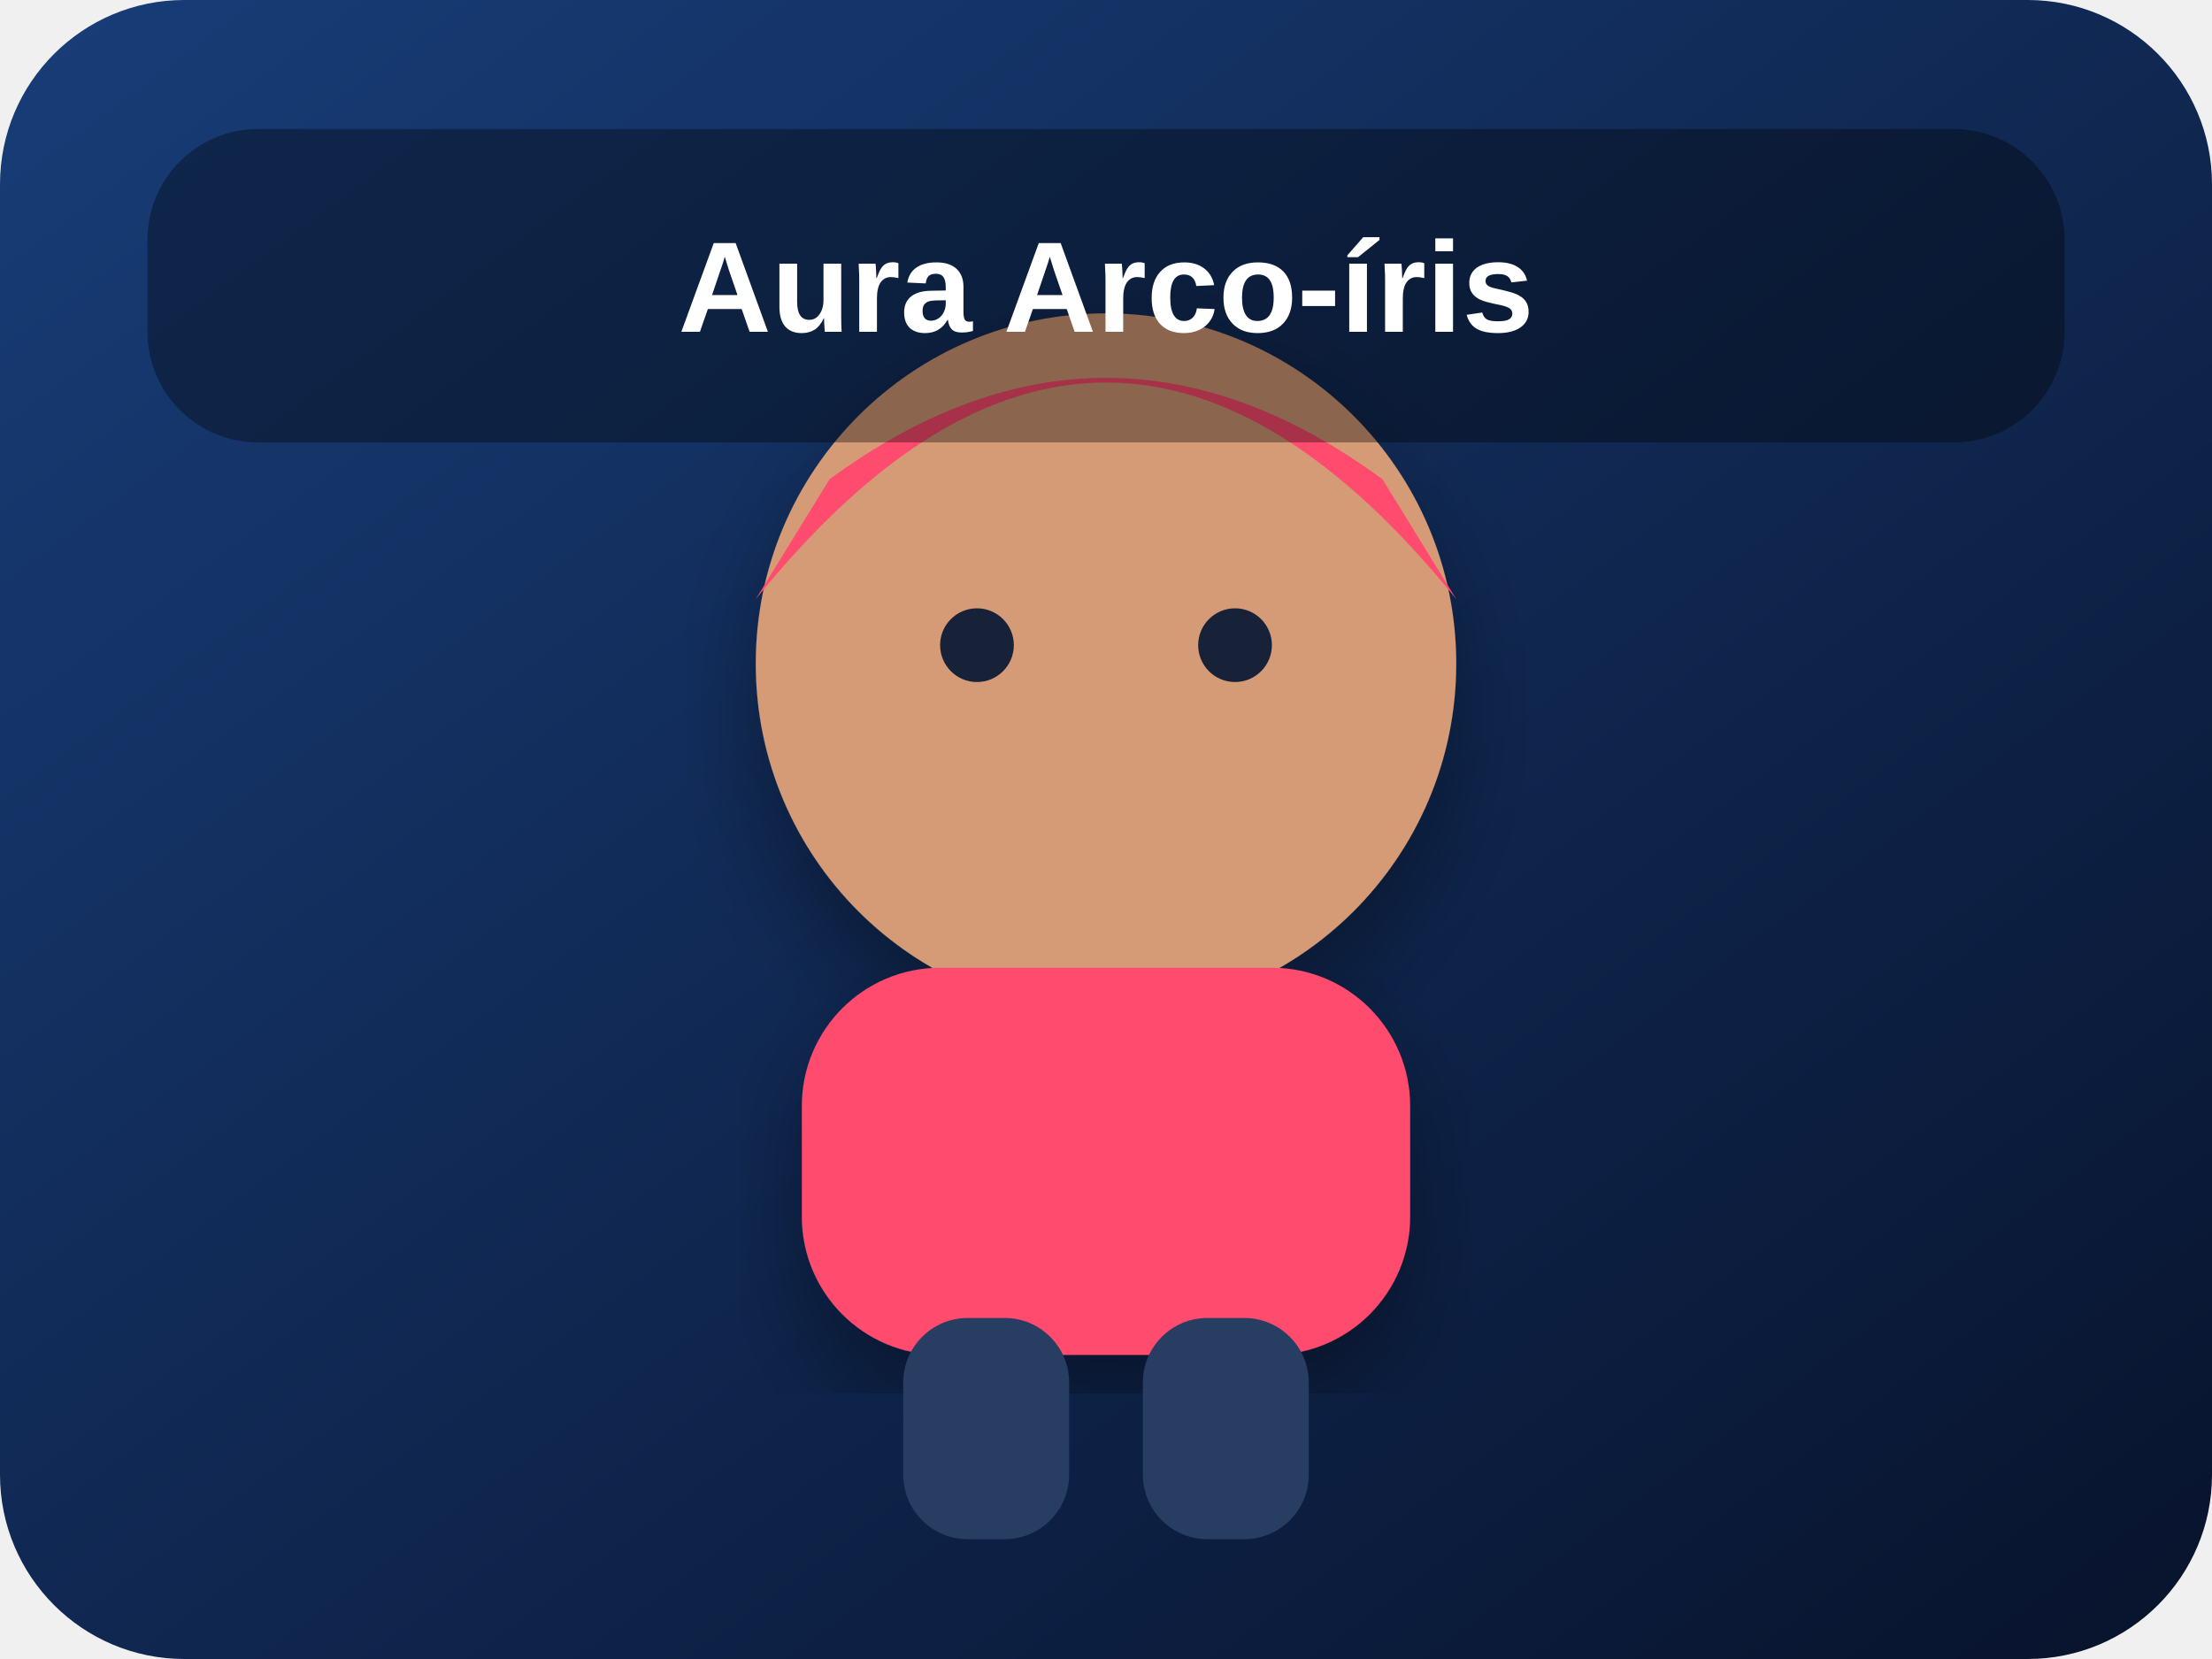
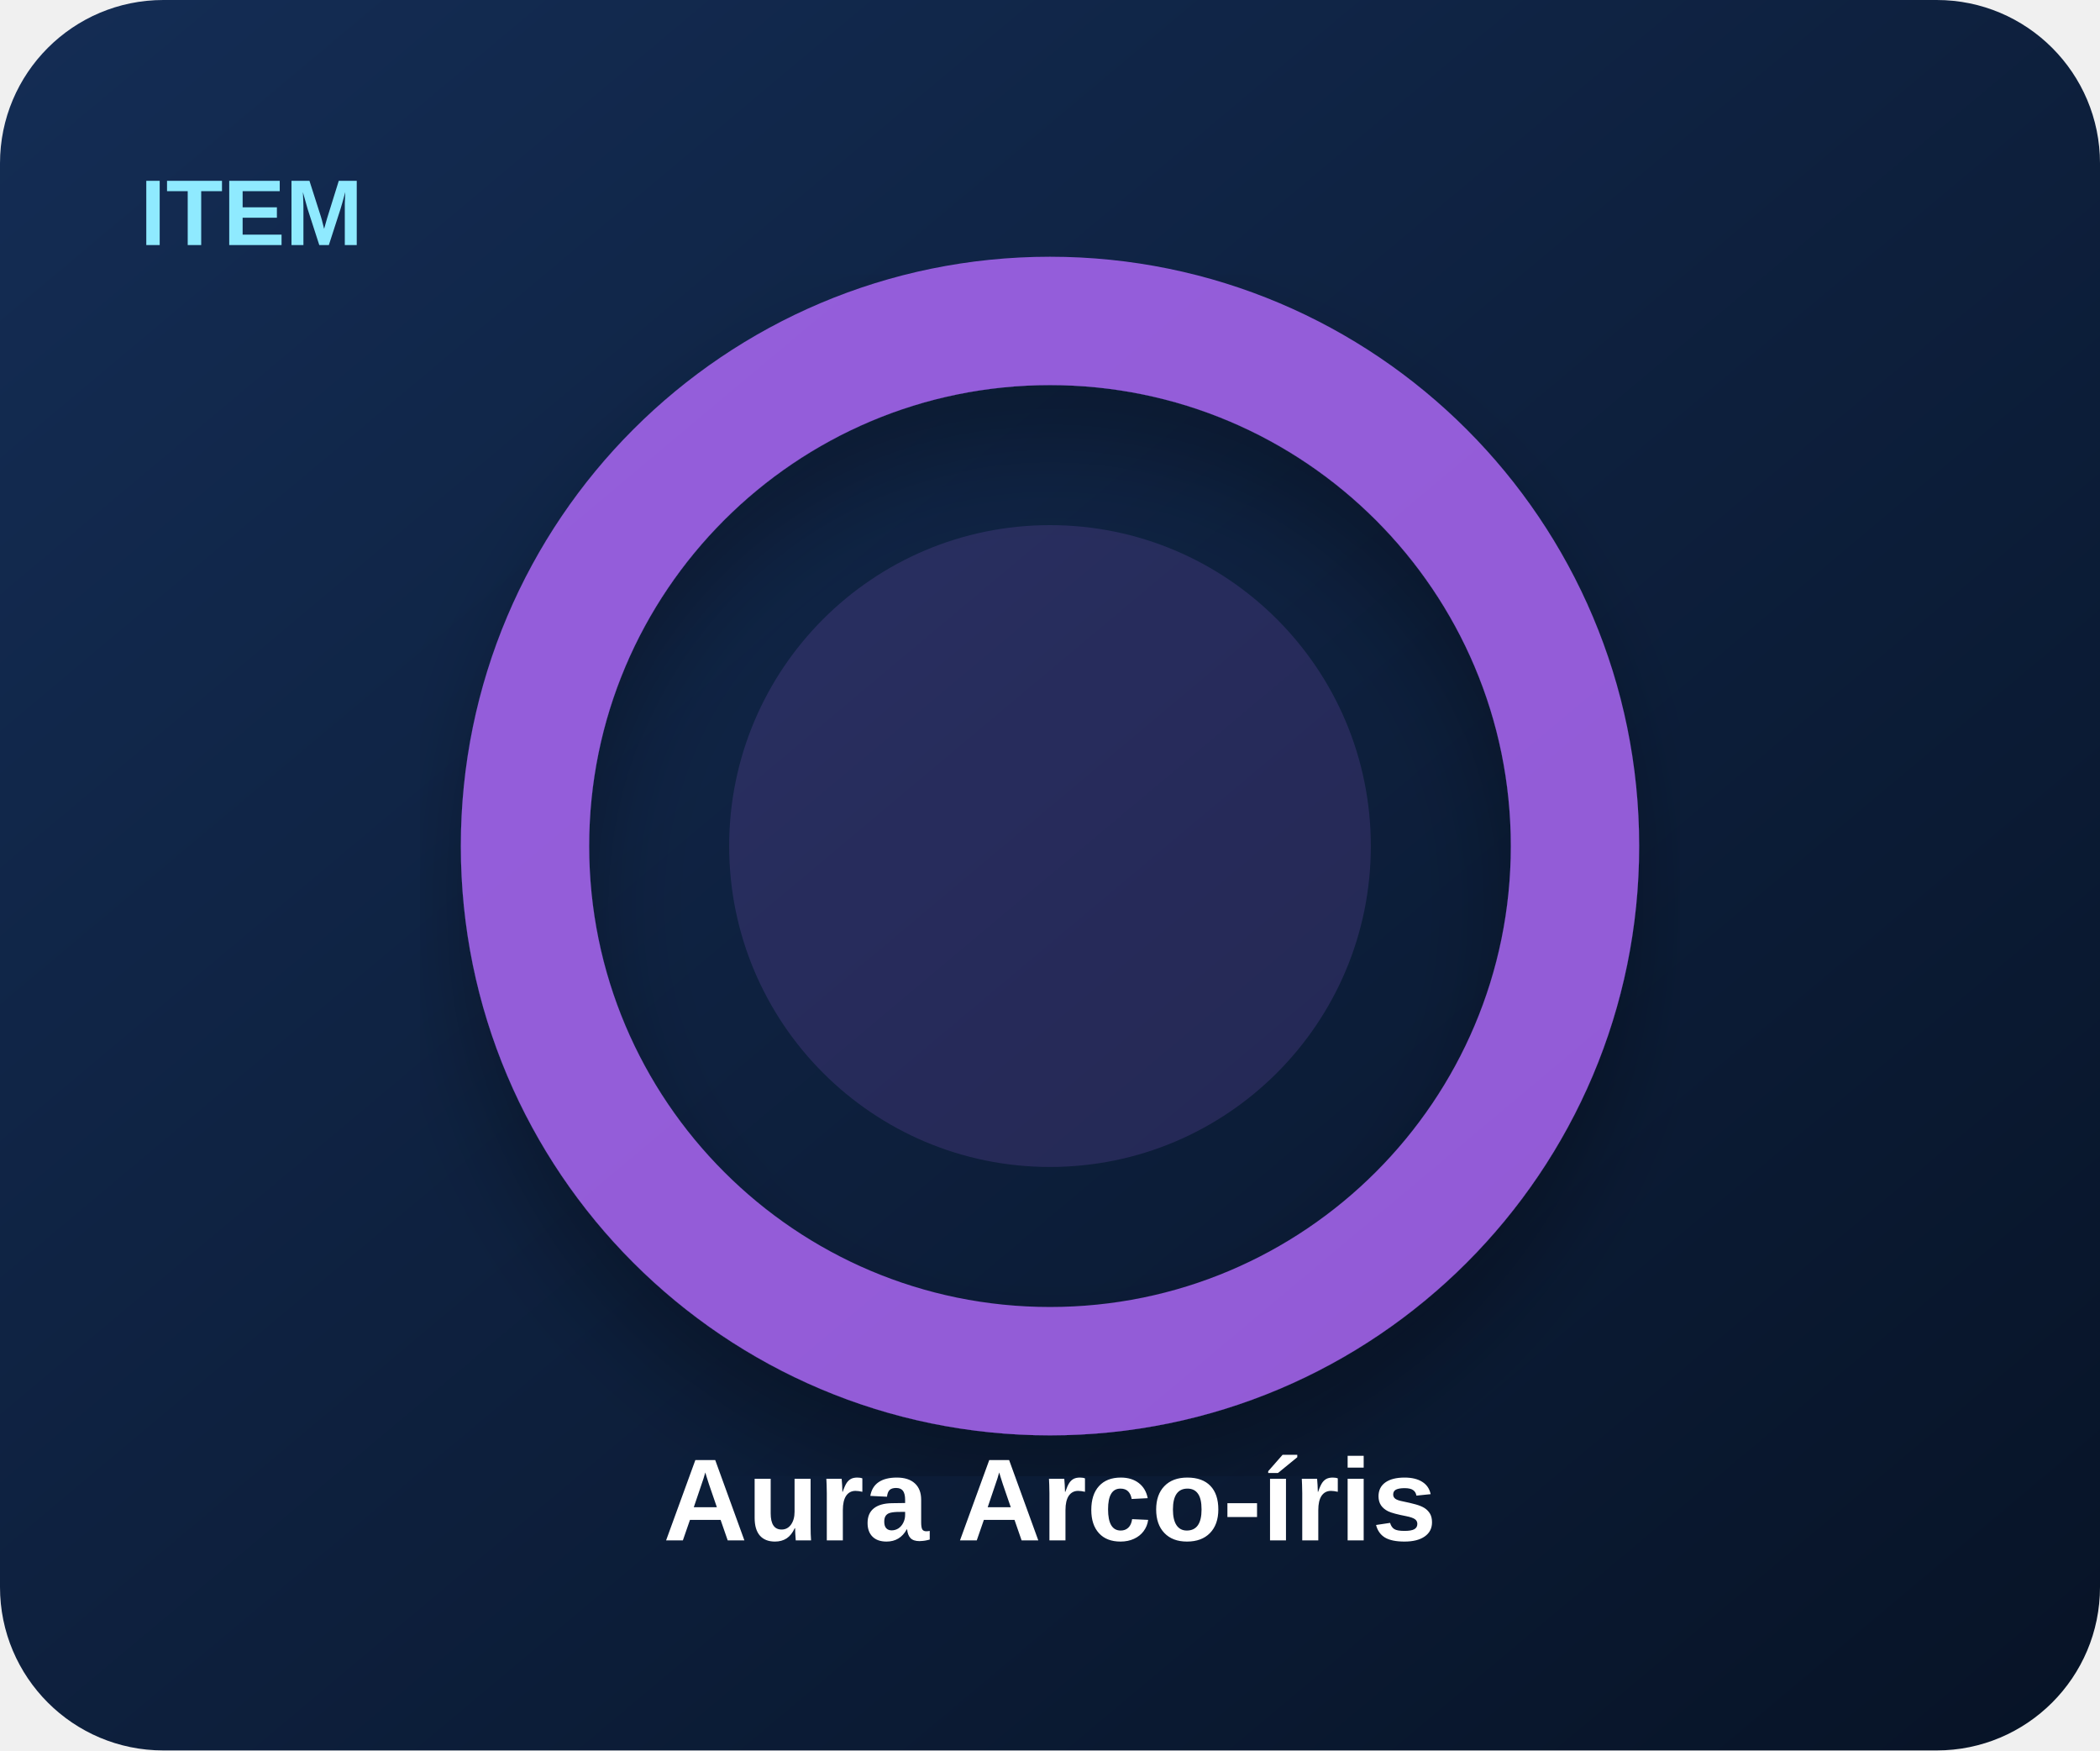
- <svg xmlns="http://www.w3.org/2000/svg" viewBox="0 0 240 180">
+ <svg xmlns="http://www.w3.org/2000/svg" viewBox="0 0 360 300">
  <defs>
-     <linearGradient id="bg" x1="0" y1="0" x2="1" y2="1">
-       <stop stop-color="#183d78" />
-       <stop offset="1" stop-color="#08132c" />
+     <linearGradient id="g" x1="0" y1="0" x2="1" y2="1">
+       <stop stop-color="#142d55" />
+       <stop offset="1" stop-color="#071326" />
    </linearGradient>
    <filter id="s">
-       <feDropShadow dx="0" dy="5" stdDeviation="5" flood-opacity=".35" />
+       <feDropShadow dx="0" dy="10" stdDeviation="8" flood-opacity=".35" />
    </filter>
  </defs>
-   <rect width="240" height="180" rx="20" fill="url(#bg)" />
-   <circle cx="120" cy="72" r="38" fill="#d59b76" filter="url(#s)" />
-   <path d="M82 65 Q120 18 158 65 L150 52 Q120 30 90 52Z" fill="#ff4c6e" />
-   <rect x="87" y="105" width="66" height="42" rx="15" fill="#ff4c6e" filter="url(#s)" />
-   <rect x="98" y="143" width="18" height="24" rx="7" fill="#273d62" />
-   <rect x="124" y="143" width="18" height="24" rx="7" fill="#273d62" />
-   <circle cx="106" cy="70" r="4" fill="#172238" />
-   <circle cx="134" cy="70" r="4" fill="#172238" />
-   <rect x="16" y="14" width="208" height="34" rx="12" fill="#000" fill-opacity=".35" />
-   <text x="120" y="36" fill="white" font-family="Arial" font-size="14" font-weight="700" text-anchor="middle">Aura Arco-íris</text>
+   <rect width="360" height="300" rx="28" fill="url(#g)" />
+   <text x="24" y="42" fill="#8feaff" font-family="Arial" font-size="16" font-weight="700">ITEM</text>
+   <circle cx="180" cy="145" r="90" fill="none" stroke="#b56cff" stroke-width="22" opacity=".8" filter="url(#s)" />
+   <circle cx="180" cy="145" r="55" fill="#b56cff" opacity=".15" />
+   <text x="180" y="264" text-anchor="middle" fill="#fff" font-family="Arial" font-size="20" font-weight="900">Aura Arco-íris</text>
</svg>
